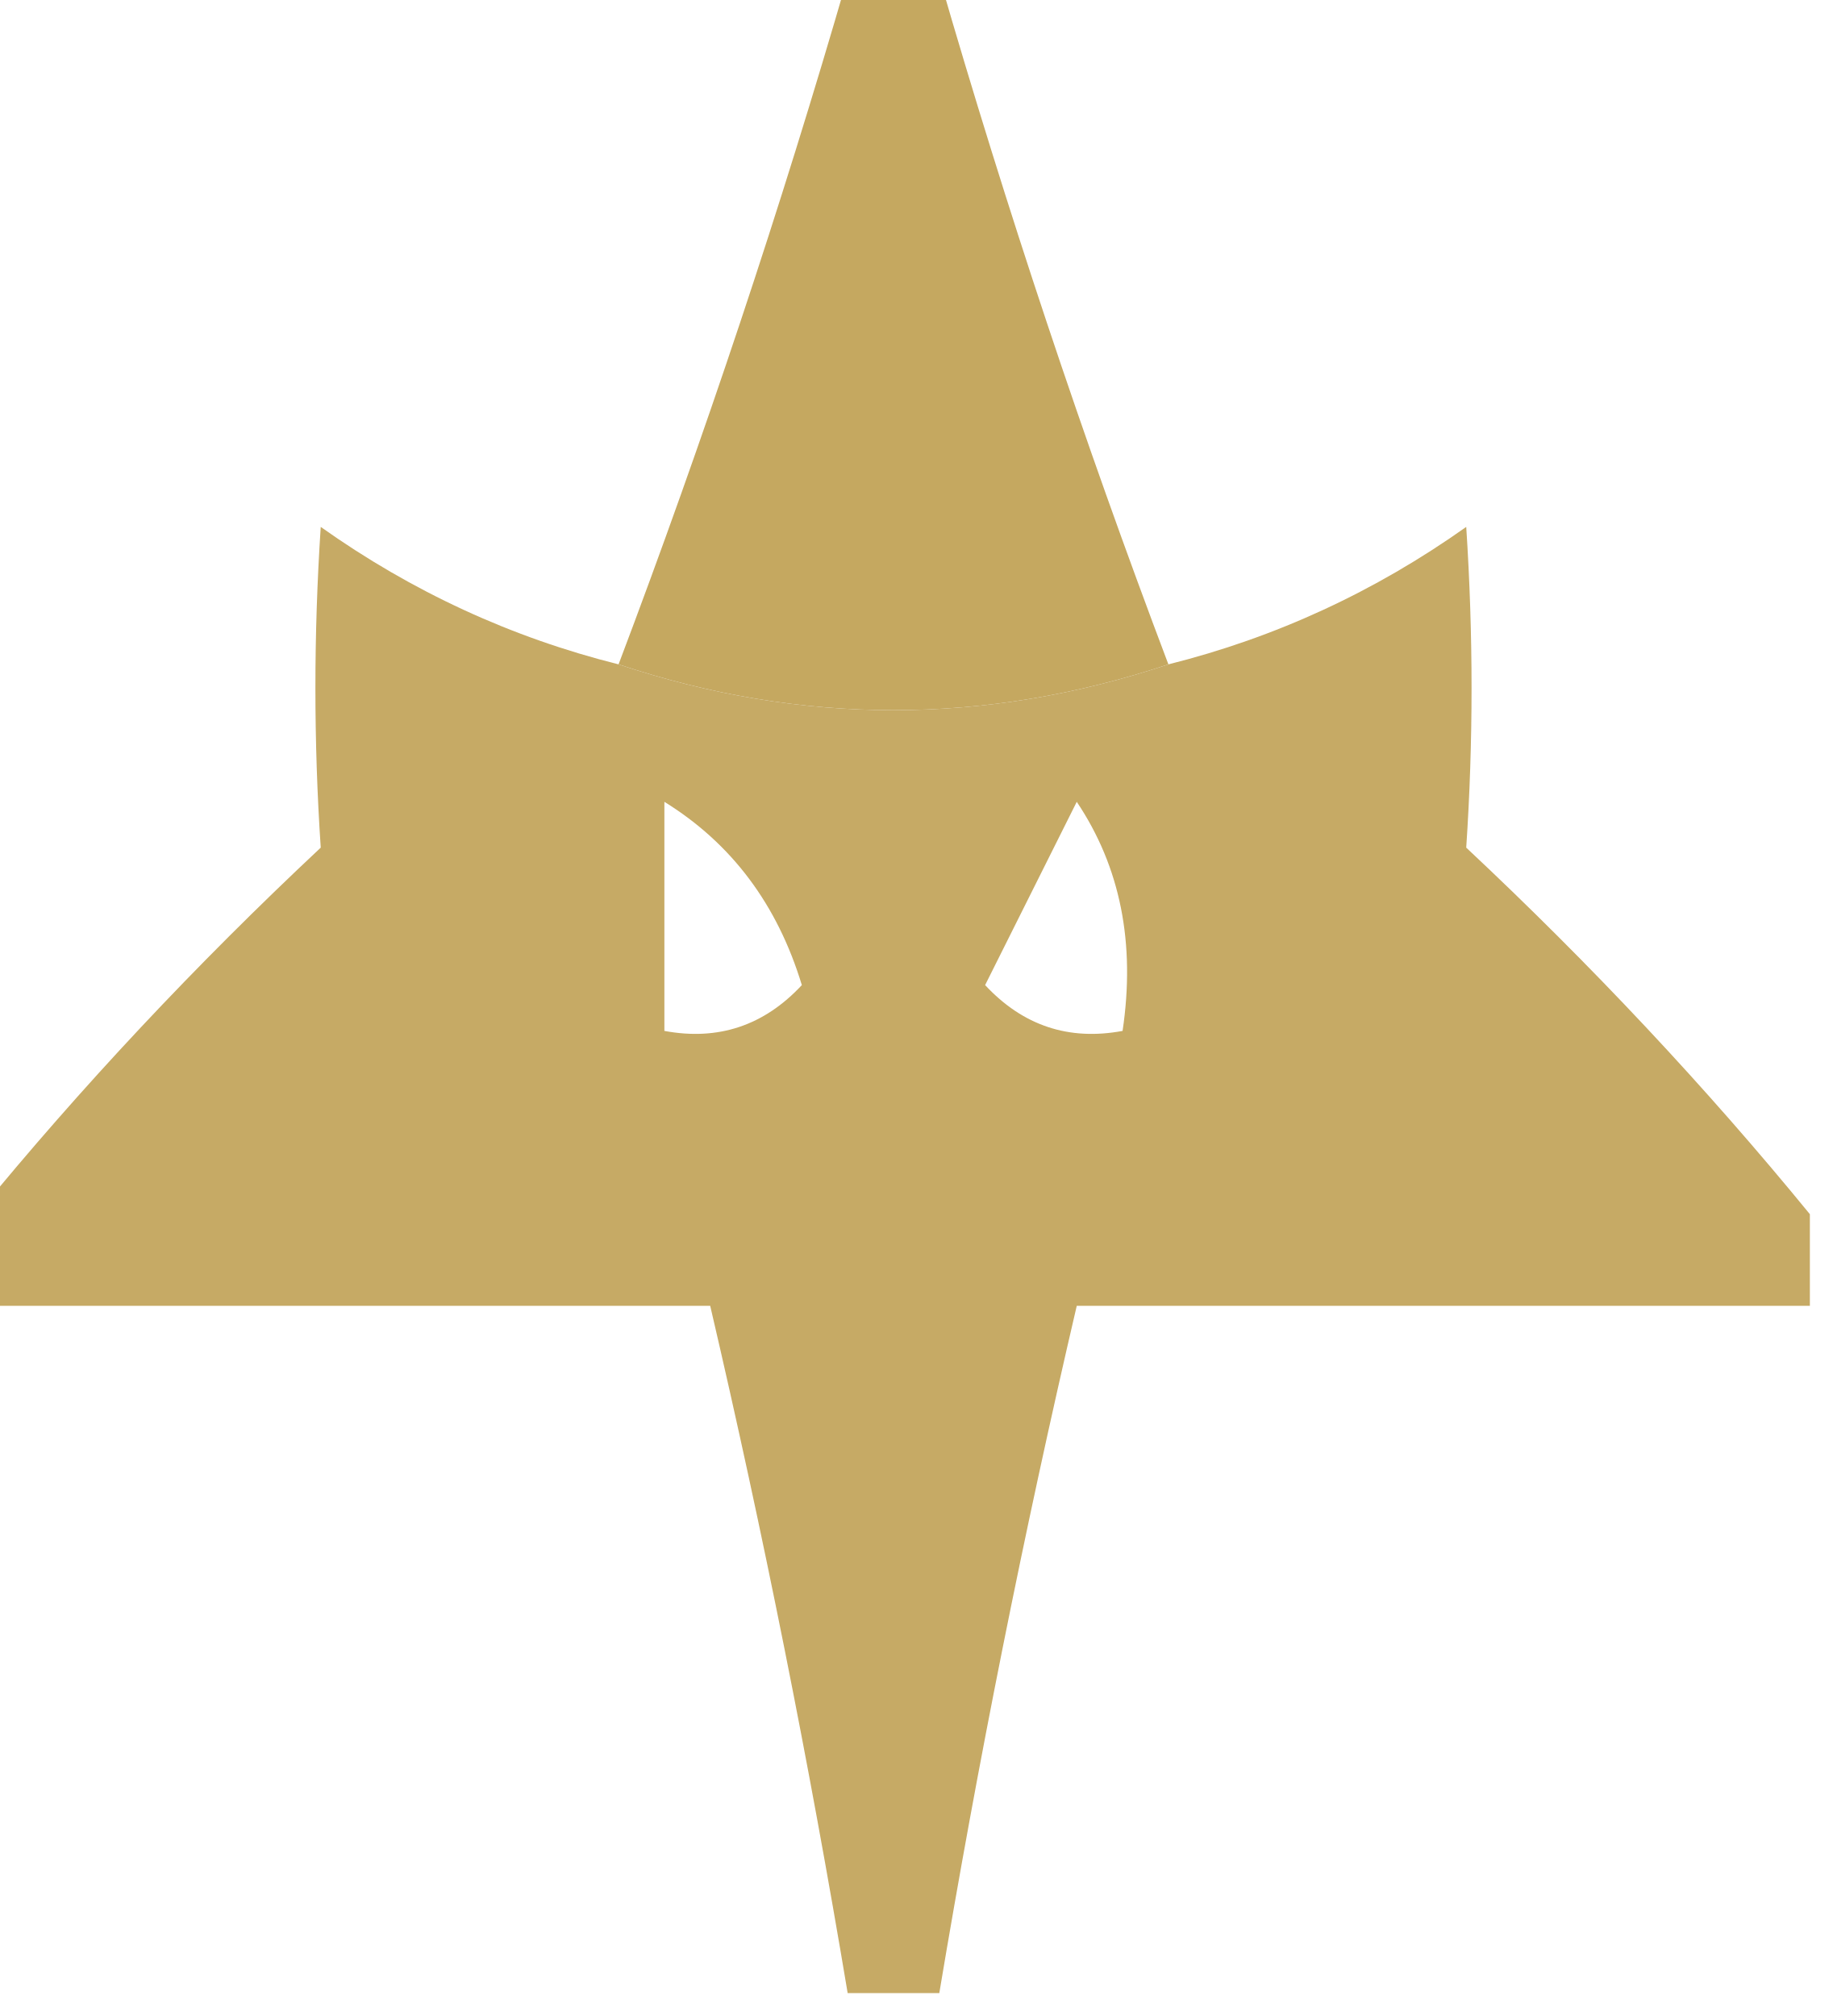
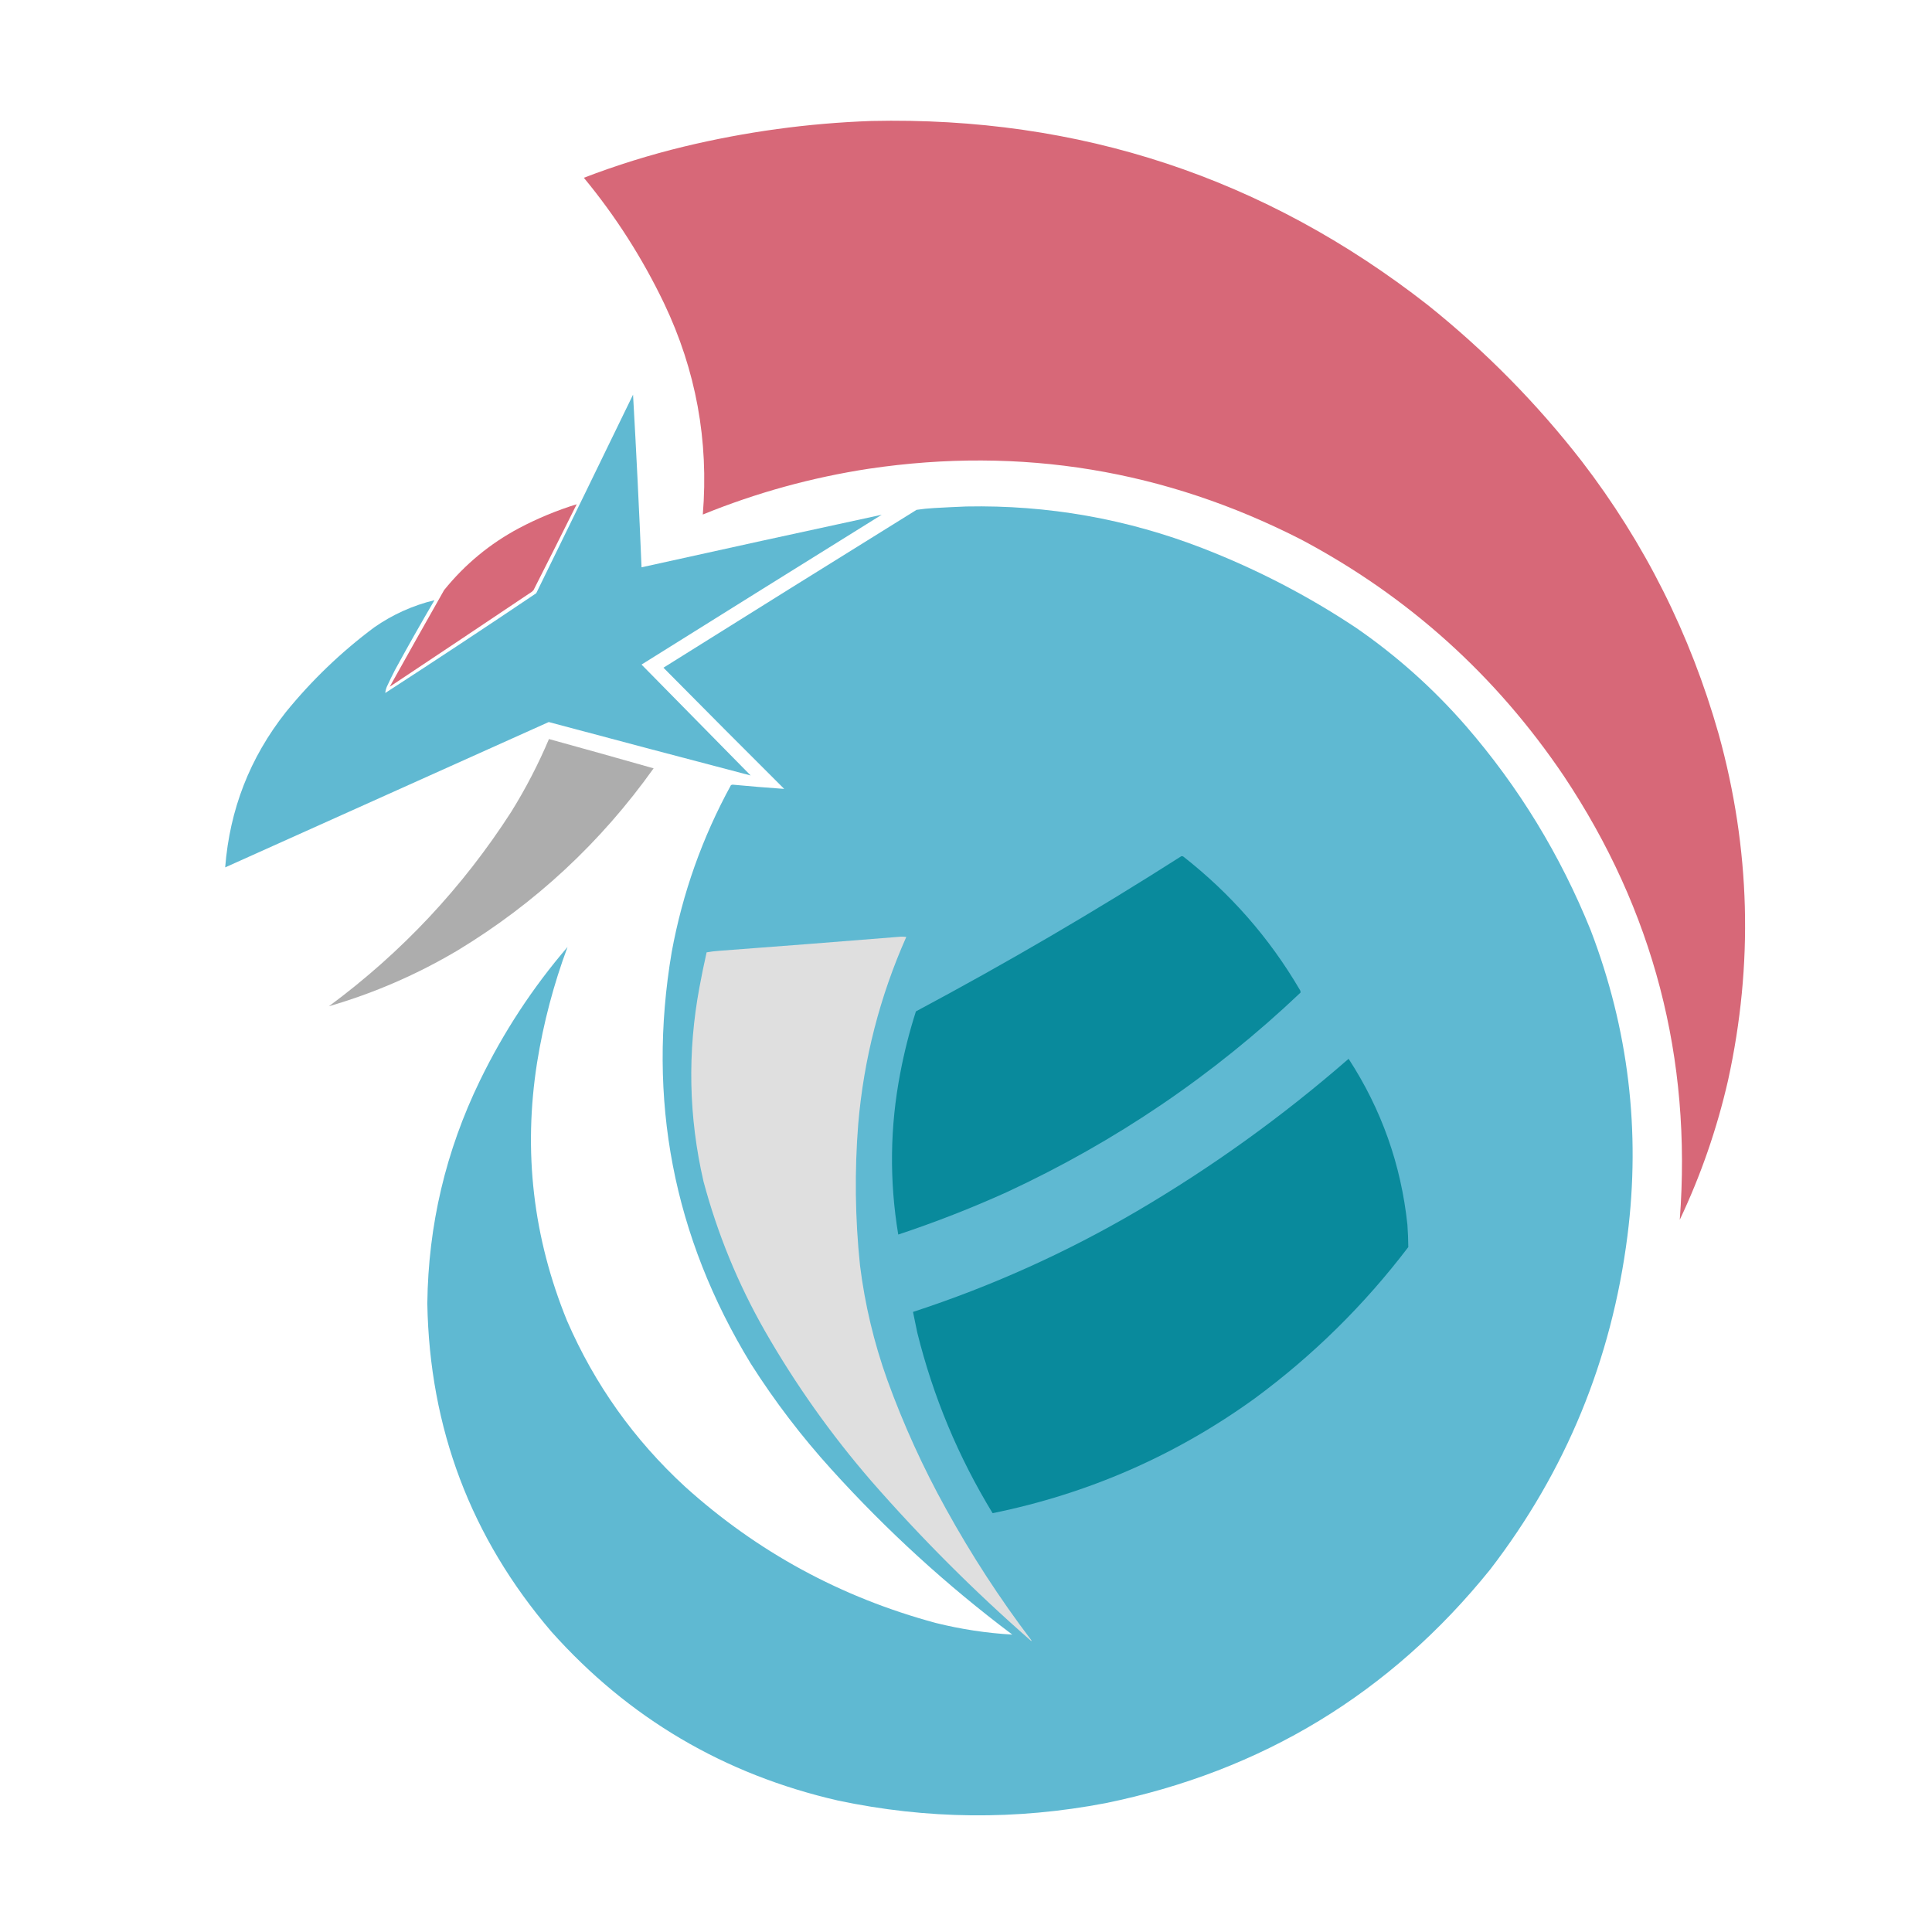
- <svg xmlns="http://www.w3.org/2000/svg" version="1.1" width="40px" height="44px" style="shape-rendering:geometricPrecision; text-rendering:geometricPrecision; image-rendering:optimizeQuality; fill-rule:evenodd; clip-rule:evenodd">
+ <svg xmlns="http://www.w3.org/2000/svg" version="1.1" width="4320px" height="4320px" style="shape-rendering:geometricPrecision; text-rendering:geometricPrecision; image-rendering:optimizeQuality; fill-rule:evenodd; clip-rule:evenodd">
  <g>
-     <path style="opacity:1" fill="#c5a860" d="M 18.5,-0.5 C 19.167,-0.5 19.833,-0.5 20.5,-0.5C 21.965,4.562 23.632,9.562 25.5,14.5C 21.5,15.833 17.5,15.833 13.5,14.5C 15.368,9.562 17.035,4.562 18.5,-0.5 Z" />
+     <path style="opacity:0.998" fill="#d76878" d="M 1948.5,270.5 C 2413.47,260.106 2828.14,397.272 3192.5,682C 3321.19,785.017 3436.02,901.517 3537,1031.5C 3677.49,1214.49 3779.49,1417.82 3843,1641.5C 3913.99,1897.8 3920.99,2155.8 3864,2415.5C 3839.32,2523.51 3803.32,2627.51 3756,2727.5C 3783.43,2366.54 3697.1,2035.88 3497,1735.5C 3345.15,1510.42 3149.65,1334.25 2910.5,1207C 2605.33,1050.75 2282.99,997.749 1943.5,1048C 1815.38,1067.53 1691.38,1101.69 1571.5,1150.5C 1585.02,985.306 1556.19,827.973 1485,678.5C 1436.44,577.216 1376.61,483.549 1305.5,397.5C 1378.28,369.552 1452.61,346.385 1528.5,328C 1666.71,294.66 1806.71,275.493 1948.5,270.5 Z" />
  </g>
  <g>
-     <path style="opacity:0.965" fill="#c4a760" d="M 13.5,14.5 C 17.5,15.833 21.5,15.833 25.5,14.5C 27.84,13.914 30.006,12.914 32,11.5C 32.155,13.856 32.155,16.189 32,18.5C 34.733,21.062 37.233,23.729 39.5,26.5C 39.5,27.167 39.5,27.833 39.5,28.5C 34.167,28.5 28.833,28.5 23.5,28.5C 22.341,33.468 21.341,38.468 20.5,43.5C 19.833,43.5 19.167,43.5 18.5,43.5C 17.659,38.468 16.659,33.468 15.5,28.5C 10.167,28.5 4.833,28.5 -0.5,28.5C -0.5,27.833 -0.5,27.167 -0.5,26.5C 1.767,23.729 4.267,21.062 7,18.5C 6.845,16.189 6.845,13.856 7,11.5C 8.993,12.914 11.16,13.914 13.5,14.5 Z M 14.5,17.5 C 15.965,18.406 16.965,19.739 17.5,21.5C 16.675,22.386 15.675,22.719 14.5,22.5C 14.5,20.833 14.5,19.167 14.5,17.5 Z M 23.5,17.5 C 24.451,18.919 24.785,20.585 24.5,22.5C 23.325,22.719 22.325,22.386 21.5,21.5C 22.18,20.14 22.847,18.807 23.5,17.5 Z" />
+     <path style="opacity:0.996" fill="#5fb9d2" d="M 1415.5,882.5 C 1422.84,1010.96 1429.17,1139.62 1434.5,1268.5C 1613.45,1228.84 1792.45,1189.68 1971.5,1151C 1792.33,1262.42 1613.33,1374.08 1434.5,1486C 1515.83,1568.67 1597.17,1651.33 1678.5,1734C 1527.99,1694.58 1377.49,1654.75 1227,1614.5C 985.875,1722.93 744.709,1831.26 503.5,1939.5C 513.659,1809.8 558.826,1694.14 639,1592.5C 697.13,1521.03 762.964,1457.86 836.5,1403C 877.668,1374.25 922.668,1353.92 971.5,1342C 941.199,1393.65 911.699,1445.82 883,1498.5C 876.728,1510.71 870.728,1523.04 865,1535.5C 863.107,1540.01 861.941,1544.67 861.5,1549.5C 974.614,1476.24 1087.11,1401.91 1199,1326.5C 1271.45,1178.6 1343.62,1030.6 1415.5,882.5 Z" />
+   </g>
+   <g>
+     <path style="opacity:0.098" fill="#d56679" d="M 1289.5,1126.5 C 1290.83,1127.17 1290.83,1127.17 1289.5,1126.5 Z" />
+   </g>
+   <g>
+     <path style="opacity:0.991" fill="#d76878" d="M 1289.5,1127.5 C 1257.62,1191.6 1225.45,1255.6 1193,1319.5C 1191.83,1320.67 1190.67,1321.83 1189.5,1323C 1083.61,1394.1 977.615,1464.94 871.5,1535.5C 911.723,1463.39 952.223,1391.39 993,1319.5C 1039.6,1261.87 1095.44,1215.71 1160.5,1181C 1201.88,1159.15 1244.88,1141.32 1289.5,1127.5 Z" />
+   </g>
+   <g>
+     <path style="opacity:0.999" fill="#5fb9d2" d="M 2160.5,1132.5 C 2343.07,1128.93 2519.41,1160.09 2689.5,1226C 2810.69,1273.09 2925.02,1332.42 3032.5,1404C 3123.23,1466.57 3205.07,1539.74 3278,1623.5C 3396.02,1759.74 3489.02,1912.08 3557,2080.5C 3641.38,2301.23 3668.72,2528.89 3639,2763.5C 3603.61,3040.79 3501.28,3289.46 3332,3509.5C 3108.82,3786.33 2821.98,3960.5 2471.5,4032C 2271.74,4070.14 2072.41,4068.14 1873.5,4026C 1619.15,3967.68 1405.65,3841.85 1233,3648.5C 1052.85,3438.01 960.354,3193.34 955.5,2914.5C 957.548,2739.65 996.715,2573.65 1073,2416.5C 1125.65,2308.11 1190.98,2208.44 1269,2117.5C 1237.92,2201.15 1215.25,2287.15 1201,2375.5C 1169.59,2574.5 1191.93,2767.17 1268,2953.5C 1329.76,3095.59 1417.6,3219.09 1531.5,3324C 1693.22,3470.06 1880.22,3571.73 2092.5,3629C 2148.72,3642.98 2205.72,3651.65 2263.5,3655C 2117.32,3545.2 1982.49,3422.03 1859,3285.5C 1792.21,3211.87 1732.21,3133.2 1679,3049.5C 1505.27,2764.85 1446.27,2457.85 1502,2128.5C 1526.24,1996.95 1570.4,1872.62 1634.5,1755.5C 1635.67,1755.17 1636.83,1754.83 1638,1754.5C 1676.49,1758.14 1714.99,1761.31 1753.5,1764C 1663.14,1673.97 1573.14,1583.64 1483.5,1493C 1671.9,1374.94 1860.57,1257.27 2049.5,1140C 2062.39,1138.06 2075.39,1136.73 2088.5,1136C 2112.65,1134.63 2136.65,1133.46 2160.5,1132.5 Z" />
+   </g>
+   <g>
+     <path style="opacity:0.306" fill="#d76978" d="M 871.5,1535.5 C 870.833,1536.17 870.833,1536.17 871.5,1535.5 Z" />
+   </g>
+   <g>
+     <path style="opacity:0.994" fill="#adadad" d="M 1227.5,1652.5 C 1305.58,1674.02 1383.58,1695.85 1461.5,1718C 1343.19,1884 1197.19,2019.66 1023.5,2125C 932.778,2178.9 836.778,2220.57 735.5,2250C 898.099,2129.75 1033.93,1984.92 1143,1815.5C 1175.35,1763.47 1203.52,1709.14 1227.5,1652.5 Z" />
+   </g>
+   <g>
+     <path style="opacity:1" fill="#098a9c" d="M 2641.5,1914.5 C 2642.87,1914.34 2644.21,1914.51 2645.5,1915C 2751.44,1997.91 2838.28,2097.08 2906,2212.5C 2907.59,2214.65 2908.26,2216.98 2908,2219.5C 2713.68,2404.02 2494.51,2552.85 2250.5,2666C 2171.47,2701.68 2090.8,2733.18 2008.5,2760.5C 1988.45,2639.91 1989.95,2519.58 2013,2399.5C 2021.86,2352.73 2033.53,2306.73 2048,2261.5C 2250.74,2153.25 2448.57,2037.58 2641.5,1914.5 Z" />
+   </g>
+   <g>
+     <path style="opacity:1" fill="#dfdfdf" d="M 2013.5,2094.5 C 2017.85,2094.33 2022.18,2094.5 2026.5,2095C 1967.29,2228.35 1931.45,2367.85 1919,2513.5C 1910.68,2618.96 1912.01,2724.29 1923,2829.5C 1933.94,2917.15 1954.27,3002.48 1984,3085.5C 2020.04,3184.92 2063.71,3280.92 2115,3373.5C 2171.69,3476.27 2235.36,3574.27 2306,3667.5C 2306.67,3668.17 2306.67,3668.83 2306,3669.5C 2179,3558.5 2060,3439.5 1949,3312.5C 1858.46,3207.94 1778.79,3095.61 1710,2975.5C 1649.94,2870.06 1604.28,2758.72 1573,2641.5C 1539.87,2497.52 1536.87,2352.86 1564,2207.5C 1568.82,2181.38 1574.16,2155.38 1580,2129.5C 1589.38,2127.78 1598.88,2126.61 1608.5,2126C 1743.68,2115.9 1878.68,2105.4 2013.5,2094.5 Z" />
+   </g>
+   <g>
+     <path style="opacity:0.106" fill="#5ebdcf" d="M 1269.5,2115.5 C 1270.83,2116.17 1270.83,2116.17 1269.5,2115.5 Z" />
+   </g>
+   <g>
+     <path style="opacity:1" fill="#098a9c" d="M 3015.5,2367.5 C 3088.99,2480.45 3132.82,2604.11 3147,2738.5C 3148.2,2755.16 3148.87,2771.83 3149,2788.5C 3050.64,2917.86 2936.14,3030.7 2805.5,3127C 2629.01,3254.37 2433.68,3339.87 2219.5,3383.5C 2142.71,3257.56 2086.54,3122.9 2051,2979.5C 2047.77,2964.17 2044.6,2948.84 2041.5,2933.5C 2216.66,2876.25 2383.66,2801.09 2542.5,2708C 2710.83,2609.18 2868.49,2495.68 3015.5,2367.5 Z" />
  </g>
</svg>
